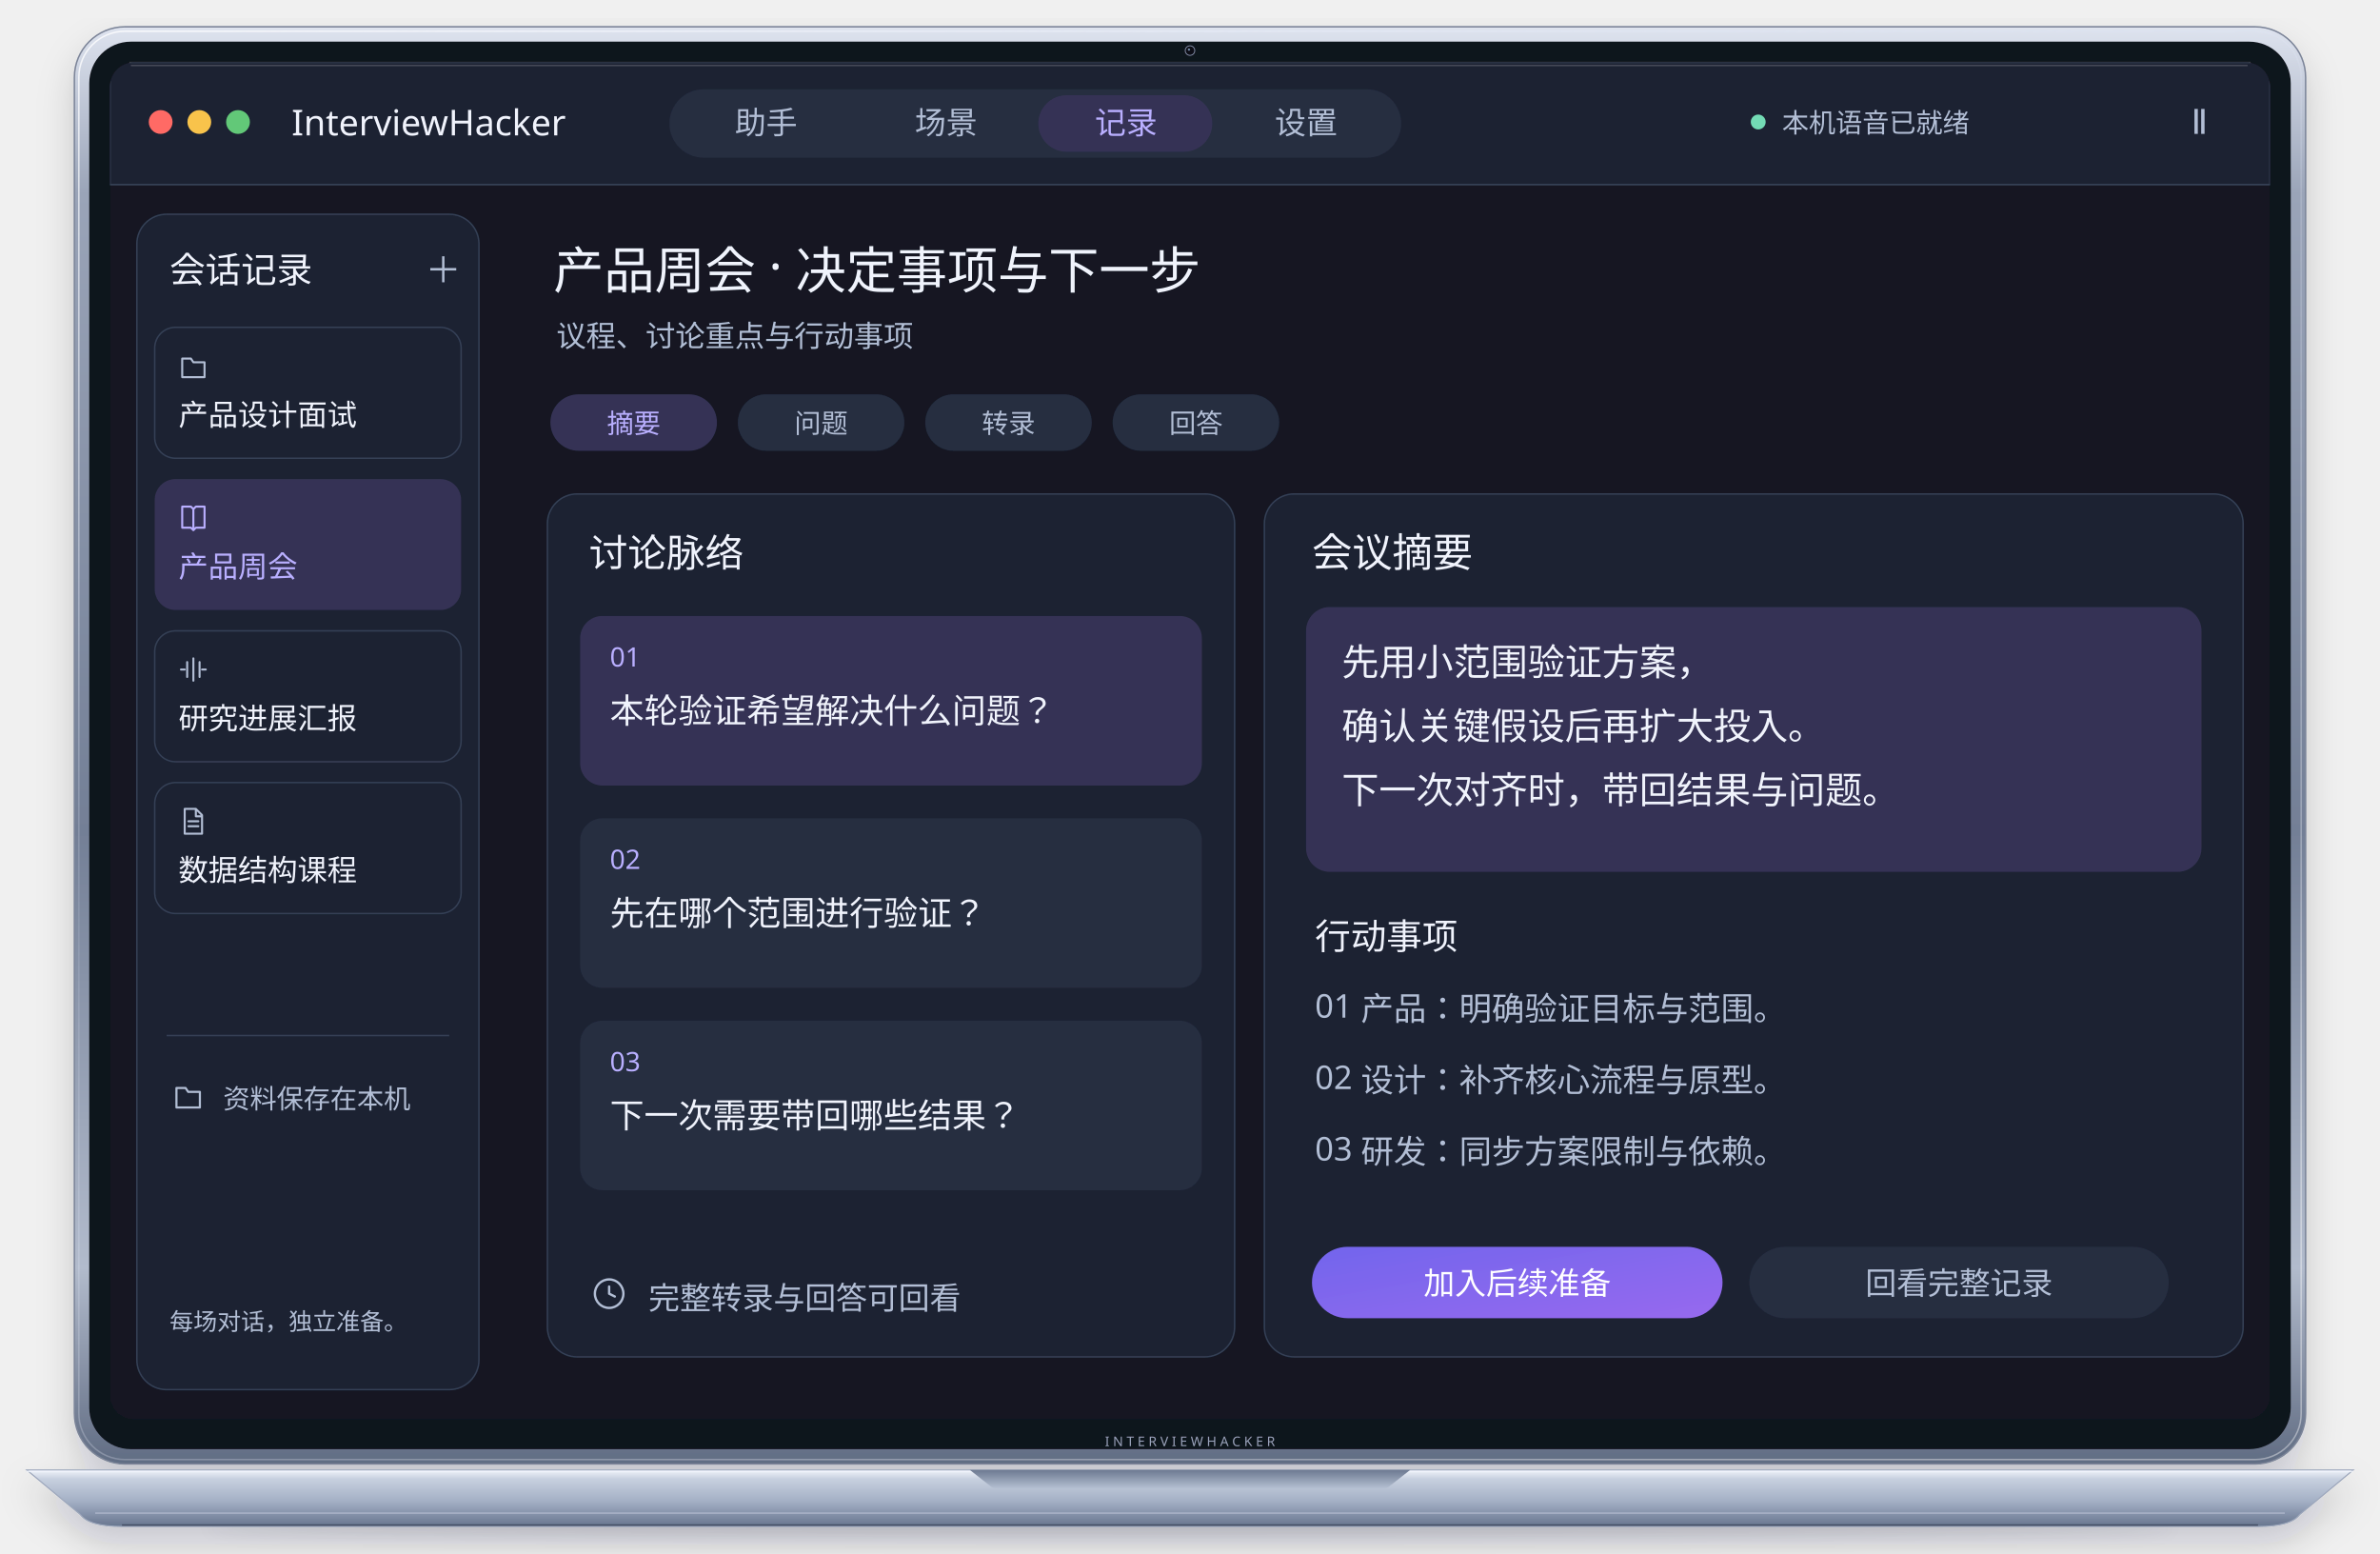
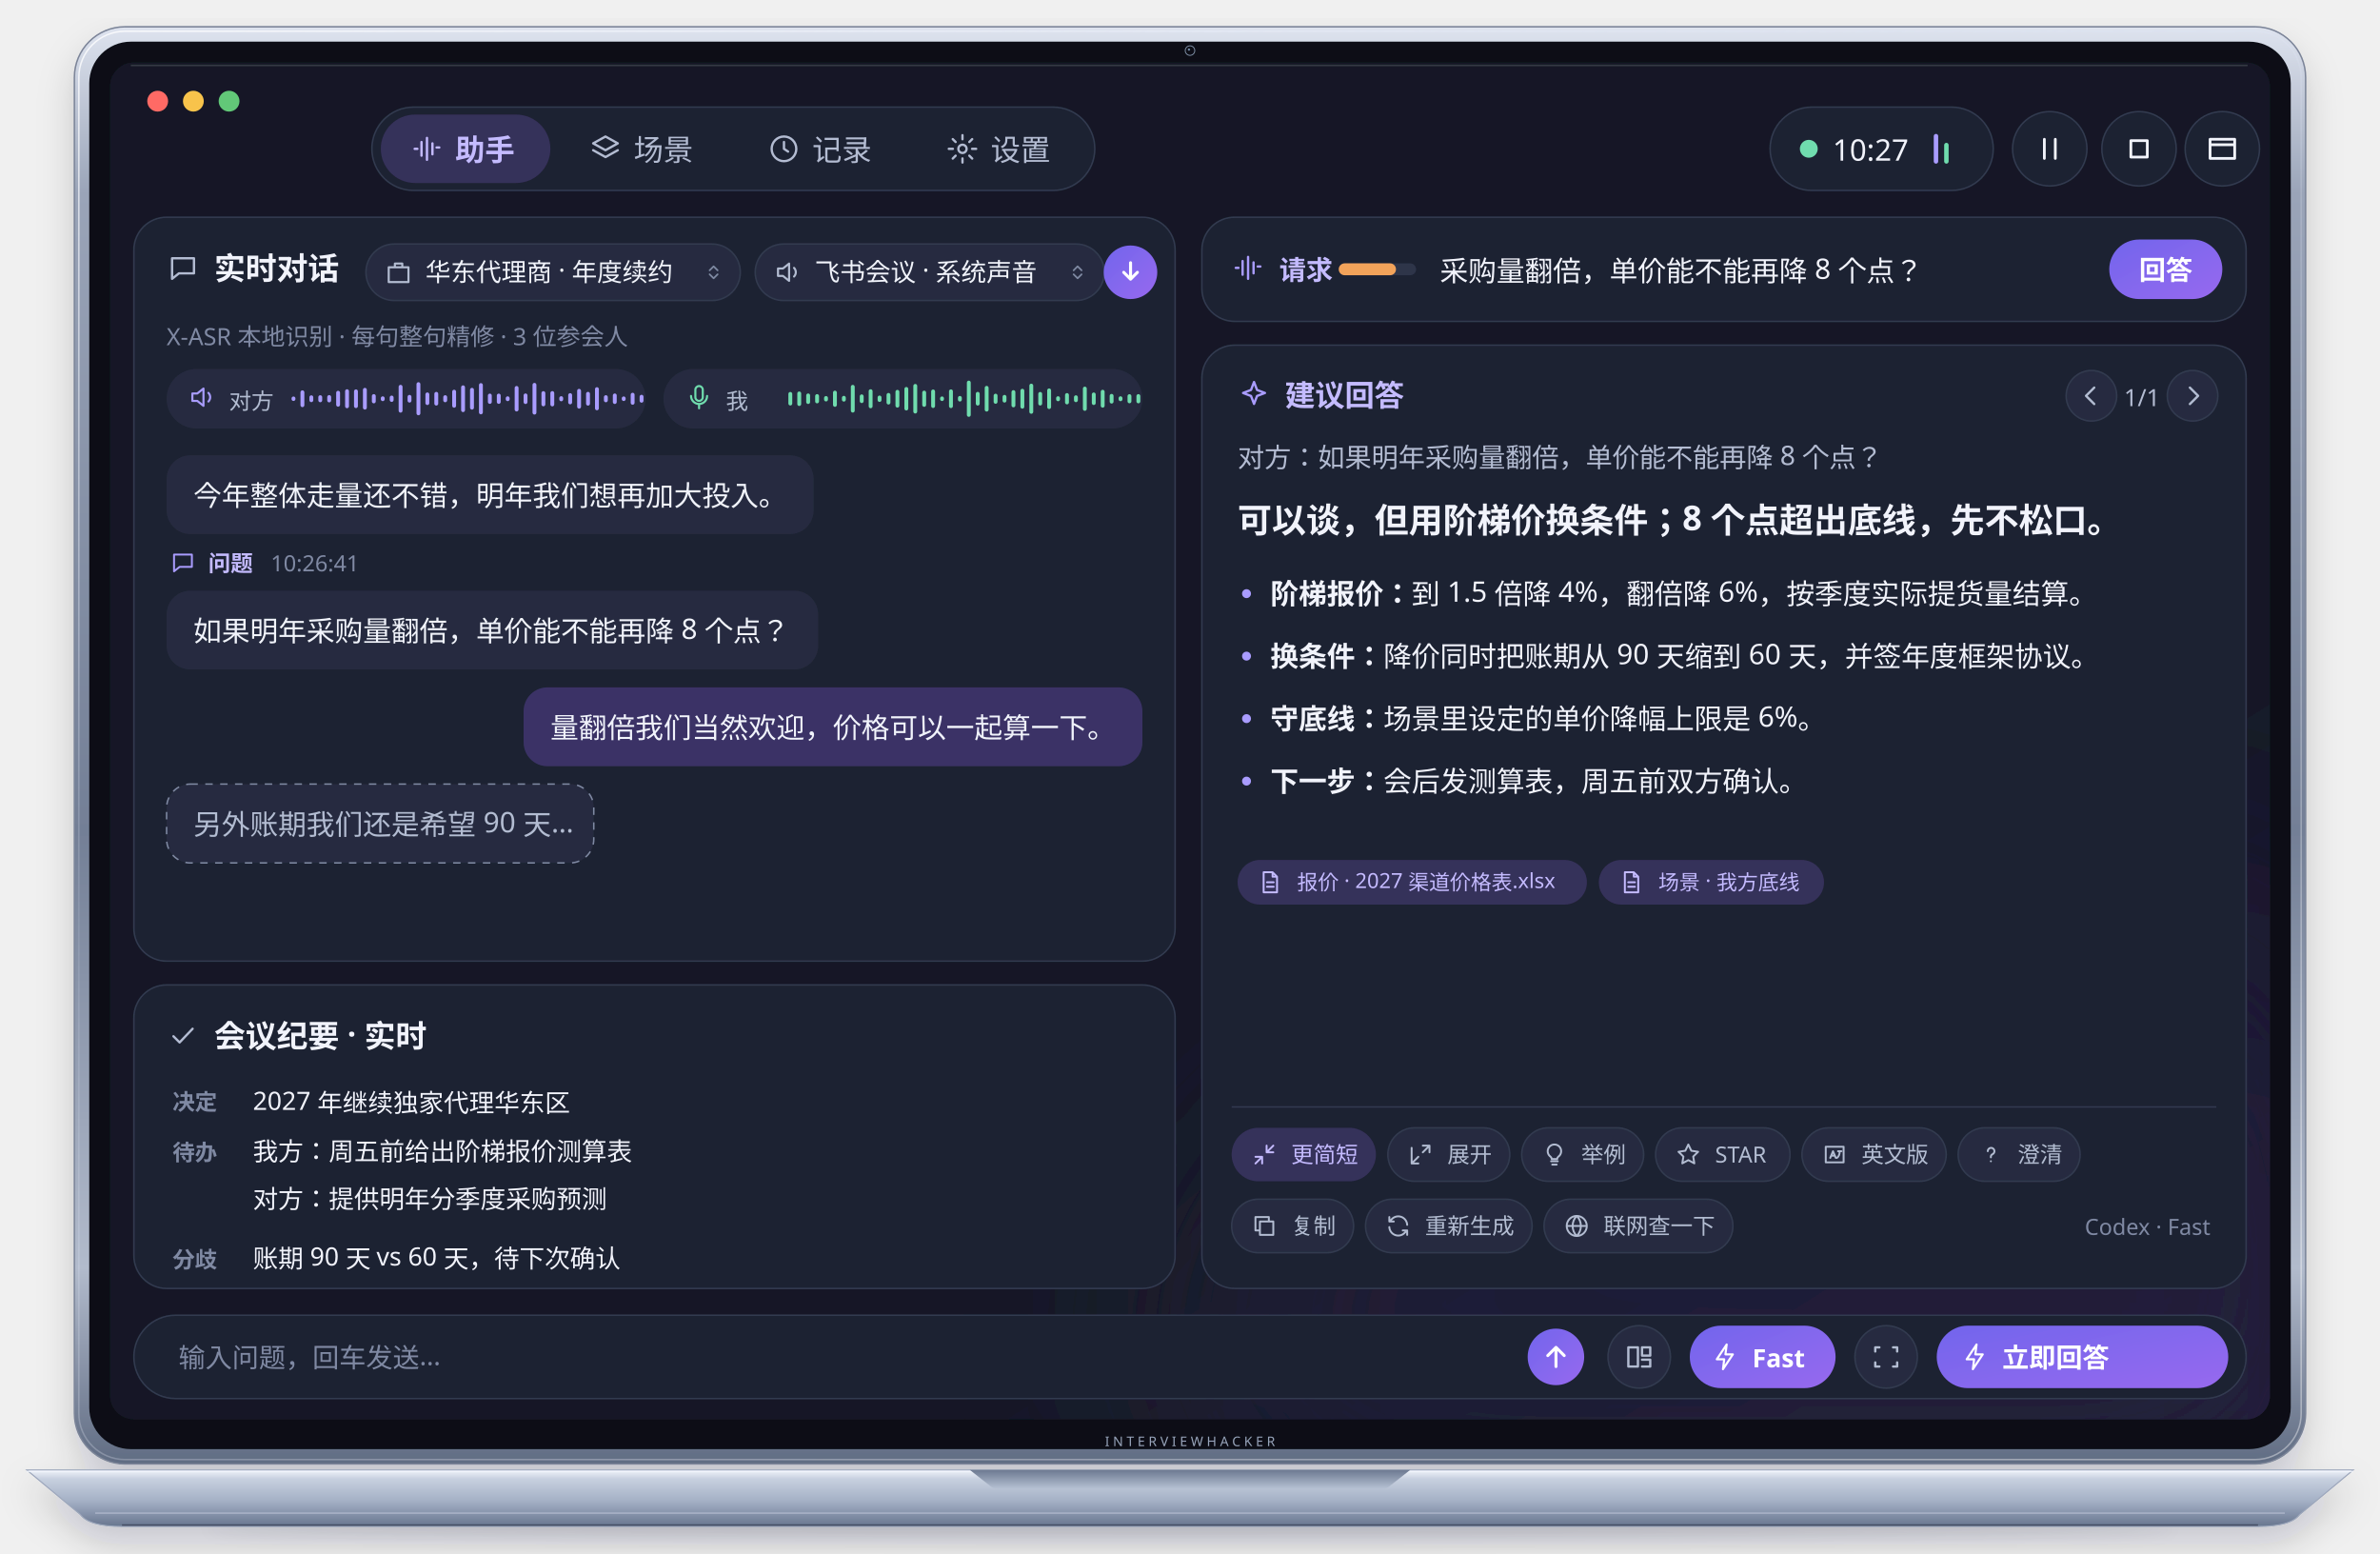
<svg xmlns="http://www.w3.org/2000/svg" width="1600" height="1044" viewBox="0 0 1600 1044" fill="none">
  <defs>
    <linearGradient id="accent" x1="0" y1="0" x2="1" y2="1">
      <stop stop-color="#7265ed" />
      <stop offset="1" stop-color="#9769ee" />
+     </linearGradient>
+     <linearGradient id="canvas" x1="0" y1="0" x2="1" y2="1">
+       <stop stop-color="#151926" />
+       <stop offset=".7" stop-color="#151926" />
+       <stop offset="1" stop-color="#221d3a" />
+     </linearGradient>
+     <linearGradient id="room" x1="0" y1="0" x2="1" y2="1">
+       <stop stop-color="#3a4258" />
+       <stop offset="1" stop-color="#1f2434" />
    </linearGradient>
    <linearGradient id="metal" x1="0" y1="0" x2="0" y2="1">
      <stop stop-color="#e1e6f1" />
      <stop offset=".12" stop-color="#9aa4b8" />
      <stop offset=".56" stop-color="#737f96" />
      <stop offset=".86" stop-color="#b2bbcc" />
      <stop offset="1" stop-color="#5d6980" />
    </linearGradient>
    <linearGradient id="rim-light" x1="0" y1="0" x2=".7" y2="1">
      <stop stop-color="#fff" stop-opacity=".8" />
      <stop offset=".42" stop-color="#e0e8fb" stop-opacity=".14" />
      <stop offset="1" stop-color="#fff" stop-opacity=".4" />
    </linearGradient>
    <linearGradient id="base" x1="0" y1="0" x2="0" y2="1">
      <stop stop-color="#f0f3fa" />
      <stop offset=".16" stop-color="#c7d0df" />
      <stop offset=".55" stop-color="#a4b0c5" />
      <stop offset="1" stop-color="#67758f" />
    </linearGradient>
    <linearGradient id="notch" x1="0" y1="0" x2="0" y2="1">
      <stop stop-color="#6c7991" />
      <stop offset="1" stop-color="#b8c3d5" />
    </linearGradient>
    <clipPath id="display">
      <rect x="74" y="42" width="1452" height="912" rx="16" />
    </clipPath>
    <filter id="device-shadow" x="-8%" y="-6%" width="116%" height="126%">
      <feDropShadow dx="0" dy="12" stdDeviation="12" flood-color="#0d1426" flood-opacity=".17" />
    </filter>
    <filter id="contact-shadow" x="-10%" y="-100%" width="120%" height="300%">
      <feGaussianBlur stdDeviation="6" />
    </filter>
+     <filter id="soft-glow" x="-50%" y="-50%" width="200%" height="200%">
+       <feGaussianBlur stdDeviation="90" />
+     </filter>
    <filter id="card-shadow" x="-20%" y="-20%" width="140%" height="160%">
-       <feDropShadow dx="0" dy="15" stdDeviation="17" flood-color="#0d1426" flood-opacity=".16" />
+       <feDropShadow dx="0" dy="18" stdDeviation="20" flood-color="#05070d" flood-opacity=".45" />
    </filter>
    <filter id="phone-shadow" x="-20%" y="-10%" width="140%" height="130%">
      <feDropShadow dx="0" dy="12" stdDeviation="10" flood-color="#0d1426" flood-opacity=".18" />
    </filter>
  </defs>
  <g font-family="'HarmonyOS Sans SC','PingFang SC','Microsoft YaHei',sans-serif" text-rendering="geometricPrecision">
    <ellipse cx="800" cy="1026" rx="660" ry="6" fill="#101626" opacity=".16" filter="url(#contact-shadow)" />
    <g filter="url(#device-shadow)">
      <rect x="50" y="18" width="1500" height="966" rx="34" fill="url(#metal)" stroke="#7b8498" />
      <rect x="53" y="21" width="1494" height="960" rx="31" fill="none" stroke="url(#rim-light)" />
-       <rect x="60" y="28" width="1480" height="946" rx="28" fill="#10131b" stroke="none" />
-       <path d="M87 42H1513" stroke="#bfc8db" stroke-opacity=".25" />
+       <rect x="60" y="28" width="1480" height="946" rx="28" fill="#0c0f16" stroke="none" />
      <circle cx="800" cy="34" r="3.2" fill="#090d15" stroke="#8491aa" stroke-width=".6" />
      <circle cx="799.3" cy="33.3" r=".8" fill="#7186a5" />
      <g clip-path="url(#display)">
-         <rect x="74" y="42" width="1452" height="912" rx="16" fill="#121723" stroke="none" />
-         <rect x="74" y="42" width="1452" height="82" rx="0" fill="#1c2232" stroke="#343f55" />
-         <path d="M74 124H1526" stroke="#343f55" />
-         <circle cx="108" cy="82" r="8" fill="#ff6a65" />
-         <circle cx="134" cy="82" r="8" fill="#f8c34b" />
-         <circle cx="160" cy="82" r="8" fill="#62c878" />
-         <text x="196" y="91" font-size="24" font-weight="500" fill="#f0f3fc">InterviewHacker</text>
-         <rect x="450" y="60" width="492" height="46" rx="23" fill="#252d40" stroke="none" />
-         <text x="515" y="90" font-size="21" font-weight="500" fill="#b2bed5" text-anchor="middle">助手</text>
-         <text x="636" y="90" font-size="21" font-weight="500" fill="#b2bed5" text-anchor="middle">场景</text>
-         <rect x="698" y="64" width="117" height="38" rx="19" fill="#353254" stroke="none" />
-         <text x="757" y="90" font-size="21" font-weight="500" fill="#b9afff" text-anchor="middle">记录</text>
-         <text x="878" y="90" font-size="21" font-weight="500" fill="#b2bed5" text-anchor="middle">设置</text>
-         <circle cx="1182" cy="82" r="5" fill="#73dbb5" />
-         <text x="1198" y="89" font-size="18" font-weight="400" fill="#b2bed5">本机语音已就绪</text>
-         <text x="1473" y="90" font-size="23" font-weight="400" fill="#b2bed5">Ⅱ</text>
-         <rect x="92" y="144" width="230" height="790" rx="20" fill="#1c2232" stroke="#343f55" />
-         <text x="114" y="190" font-size="24" font-weight="500" fill="#f0f3fc">会话记录</text>
-         <text x="286" y="190" font-size="24" font-weight="400" fill="#b2bed5">＋</text>
-         <rect x="104" y="220" width="206" height="88" rx="14" fill="#1c2232" stroke="#343f55" />
-         <g transform="translate(120 236) scale(0.8333333)" fill="none" stroke="#b2bed5" stroke-width="1.65" stroke-linecap="round" stroke-linejoin="round">
-           <path d="M3 6h7l2 3h9v12H3z" />
-         </g>
-         <text x="120" y="286" font-size="20" font-weight="400" fill="#f0f3fc">产品设计面试</text>
-         <rect x="104" y="322" width="206" height="88" rx="14" fill="#353254" stroke="none" />
-         <g transform="translate(120 338) scale(0.8333333)" fill="none" stroke="#b9afff" stroke-width="1.65" stroke-linecap="round" stroke-linejoin="round">
-           <path d="M3 3h7l2 2 2-2h7v17h-7l-2 2-2-2H3zM12 5v17" />
-         </g>
-         <text x="120" y="388" font-size="20" font-weight="500" fill="#b9afff">产品周会</text>
-         <rect x="104" y="424" width="206" height="88" rx="14" fill="#1c2232" stroke="#343f55" />
-         <g transform="translate(120 440) scale(0.8333333)" fill="none" stroke="#b2bed5" stroke-width="1.65" stroke-linecap="round" stroke-linejoin="round">
-           <path d="M2 12h3m2-6v12m5-15v18m5-15v12m2-6h3" />
-         </g>
-         <text x="120" y="490" font-size="20" font-weight="400" fill="#f0f3fc">研究进展汇报</text>
-         <rect x="104" y="526" width="206" height="88" rx="14" fill="#1c2232" stroke="#343f55" />
-         <g transform="translate(120 542) scale(0.8333333)" fill="none" stroke="#b2bed5" stroke-width="1.65" stroke-linecap="round" stroke-linejoin="round">
-           <path d="M5 2h9l5 5v15H5zM14 2v6h5M8 12h8M8 16h8" />
-         </g>
-         <text x="120" y="592" font-size="20" font-weight="400" fill="#f0f3fc">数据结构课程</text>
-         <path d="M112 696H302" stroke="#343f55" />
-         <g transform="translate(116 726) scale(0.875)" fill="none" stroke="#b2bed5" stroke-width="1.65" stroke-linecap="round" stroke-linejoin="round">
-           <path d="M3 6h7l2 3h9v12H3z" />
-         </g>
-         <text x="150" y="745" font-size="18" font-weight="400" fill="#b2bed5">资料保存在本机</text>
-         <text x="114" y="894" font-size="16" font-weight="400" fill="#b2bed5">每场对话，独立准备。</text>
-         <text x="372" y="194" font-size="34" font-weight="500" fill="#f0f3fc">产品周会 · 决定事项与下一步</text>
-         <text x="374" y="233" font-size="20" font-weight="400" fill="#b2bed5">议程、讨论重点与行动事项</text>
-         <rect x="370" y="265" width="112" height="38" rx="19" fill="#353254" stroke="none" />
-         <text x="426" y="291" font-size="18" font-weight="500" fill="#b9afff" text-anchor="middle">摘要</text>
-         <rect x="496" y="265" width="112" height="38" rx="19" fill="#252d40" stroke="none" />
-         <text x="552" y="291" font-size="18" font-weight="500" fill="#b2bed5" text-anchor="middle">问题</text>
-         <rect x="622" y="265" width="112" height="38" rx="19" fill="#252d40" stroke="none" />
-         <text x="678" y="291" font-size="18" font-weight="500" fill="#b2bed5" text-anchor="middle">转录</text>
-         <rect x="748" y="265" width="112" height="38" rx="19" fill="#252d40" stroke="none" />
-         <text x="804" y="291" font-size="18" font-weight="500" fill="#b2bed5" text-anchor="middle">回答</text>
-         <rect x="368" y="332" width="462" height="580" rx="20" fill="#1c2232" stroke="#343f55" />
-         <rect x="850" y="332" width="658" height="580" rx="20" fill="#1c2232" stroke="#343f55" />
-         <text x="396" y="381" font-size="26" font-weight="500" fill="#f0f3fc">讨论脉络</text>
-         <rect x="390" y="414" width="418" height="114" rx="15" fill="#353254" stroke="none" />
-         <text x="410" y="448" font-size="18" font-weight="500" fill="#b9afff">01</text>
-         <text x="410" y="486" font-size="23" font-weight="400" fill="#f0f3fc">本轮验证希望解决什么问题？</text>
-         <rect x="390" y="550" width="418" height="114" rx="15" fill="#252d40" stroke="none" />
-         <text x="410" y="584" font-size="18" font-weight="500" fill="#b9afff">02</text>
-         <text x="410" y="622" font-size="23" font-weight="400" fill="#f0f3fc">先在哪个范围进行验证？</text>
-         <rect x="390" y="686" width="418" height="114" rx="15" fill="#252d40" stroke="none" />
-         <text x="410" y="720" font-size="18" font-weight="500" fill="#b9afff">03</text>
-         <text x="410" y="758" font-size="23" font-weight="400" fill="#f0f3fc">下一次需要带回哪些结果？</text>
-         <g transform="translate(398 858) scale(0.9583333)" fill="none" stroke="#b2bed5" stroke-width="1.65" stroke-linecap="round" stroke-linejoin="round">
-           <path d="M12 7v5l4 2M22 12a10 10 0 1 1-20 0 10 10 0 0 1 20 0" />
-         </g>
-         <text x="436" y="880" font-size="21" font-weight="400" fill="#b2bed5">完整转录与回答可回看</text>
-         <text x="882" y="381" font-size="27" font-weight="500" fill="#f0f3fc">会议摘要</text>
-         <rect x="878" y="408" width="602" height="178" rx="16" fill="#353254" stroke="none" />
-         <text x="902" y="454" font-size="25" font-weight="400" fill="#f0f3fc">先用小范围验证方案，</text>
-         <text x="902" y="497" font-size="25" font-weight="400" fill="#f0f3fc">确认关键假设后再扩大投入。</text>
-         <text x="902" y="540" font-size="25" font-weight="400" fill="#f0f3fc">下一次对齐时，带回结果与问题。</text>
-         <text x="884" y="638" font-size="24" font-weight="500" fill="#f0f3fc">行动事项</text>
-         <text x="884" y="684" font-size="22" font-weight="400" fill="#b2bed5">01   产品：明确验证目标与范围。</text>
-         <text x="884" y="732" font-size="22" font-weight="400" fill="#b2bed5">02   设计：补齐核心流程与原型。</text>
-         <text x="884" y="780" font-size="22" font-weight="400" fill="#b2bed5">03   研发：同步方案限制与依赖。</text>
-         <rect x="882" y="838" width="276" height="48" rx="24" fill="url(#accent)" stroke="none" />
-         <text x="1020" y="870" font-size="21" font-weight="500" fill="#fff" text-anchor="middle">加入后续准备</text>
-         <rect x="1176" y="838" width="282" height="48" rx="24" fill="#252d40" stroke="none" />
-         <text x="1317" y="870" font-size="21" font-weight="500" fill="#b2bed5" text-anchor="middle">回看完整记录</text>
+         <rect x="74" y="42" width="1452" height="912" rx="16" fill="url(#canvas)" stroke="none" />
+         <ellipse cx="1300" cy="900" rx="520" ry="260" fill="#221d3a" opacity=".7" filter="url(#soft-glow)" />
+         <circle cx="106" cy="68" r="7" fill="#ff6a65" />
+         <circle cx="130" cy="68" r="7" fill="#f8c34b" />
+         <circle cx="154" cy="68" r="7" fill="#62c878" />
+         <rect x="250" y="72" width="486" height="56" rx="28" fill="#1d2232" stroke="#323a50" />
+         <rect x="256" y="77" width="114" height="46" rx="23" fill="#35305a" stroke="none" />
+         <g transform="translate(276 89) scale(0.92)" fill="none" stroke="#c4bbff" stroke-width="1.7" stroke-linecap="round" stroke-linejoin="round">
+           <path d="M3 12h2m3-5v10m4-13v16m4-12v8m3-5h2" />
+         </g>
+         <text x="306" y="108" font-size="20" font-weight="600" fill="#c4bbff">助手</text>
+         <g transform="translate(396 89) scale(0.92)" fill="none" stroke="#b3bcd2" stroke-width="1.7" stroke-linecap="round" stroke-linejoin="round">
+           <path d="m12 3 9 5-9 5-9-5zM3 13l9 5 9-5" />
+         </g>
+         <text x="426" y="108" font-size="20" font-weight="500" fill="#b3bcd2">场景</text>
+         <g transform="translate(516 89) scale(0.92)" fill="none" stroke="#b3bcd2" stroke-width="1.7" stroke-linecap="round" stroke-linejoin="round">
+           <path d="M12 7v5l3 2M21 12a9 9 0 1 1-18 0 9 9 0 0 1 18 0" />
+         </g>
+         <text x="546" y="108" font-size="20" font-weight="500" fill="#b3bcd2">记录</text>
+         <g transform="translate(636 89) scale(0.92)" fill="none" stroke="#b3bcd2" stroke-width="1.7" stroke-linecap="round" stroke-linejoin="round">
+           <path d="M12 9a3 3 0 1 0 0 6 3 3 0 0 0 0-6M12 2v3m0 14v3M2 12h3m14 0h3M4.9 4.9l2.1 2.1m10 10 2.1 2.1M4.9 19.1 7 17M17 7l2.1-2.1" />
+         </g>
+         <text x="666" y="108" font-size="20" font-weight="500" fill="#b3bcd2">设置</text>
+         <rect x="1190" y="72" width="150" height="56" rx="28" fill="#1d2232" stroke="#323a50" />
+         <circle cx="1216" cy="100" r="6" fill="#6fdcae" />
+         <text x="1232" y="108" font-size="20" font-weight="500" fill="#f1f3fb">10:27</text>
+         <rect x="1300" y="90" width="3" height="20" rx="1.5" fill="#a99cff" stroke="none" />
+         <rect x="1307" y="96" width="3" height="14" rx="1.5" fill="#6fdcae" stroke="none" />
+         <circle cx="1378" cy="100" r="25" fill="#1d2232" stroke="#323a50" />
+         <g transform="translate(1367 89) scale(0.92)" fill="none" stroke="#f1f3fb" stroke-width="2" stroke-linecap="round" stroke-linejoin="round">
+           <path d="M8 5v14M16 5v14" />
+         </g>
+         <circle cx="1438" cy="100" r="25" fill="#1d2232" stroke="#323a50" />
+         <g transform="translate(1427 89) scale(0.92)" fill="none" stroke="#f1f3fb" stroke-width="2" stroke-linecap="round" stroke-linejoin="round">
+           <path d="M6 6h12v12H6z" />
+         </g>
+         <circle cx="1494" cy="100" r="25" fill="#1d2232" stroke="#323a50" />
+         <g transform="translate(1483 89) scale(0.92)" fill="none" stroke="#f1f3fb" stroke-width="2" stroke-linecap="round" stroke-linejoin="round">
+           <path d="M3 5h18v14H3zM3 9h18" />
+         </g>
+         <rect x="90" y="146" width="700" height="500" rx="22" fill="#1d2232" stroke="#323a50" />
+         <g transform="translate(112 169) scale(0.92)" fill="none" stroke="#b3bcd2" stroke-width="1.7" stroke-linecap="round" stroke-linejoin="round">
+           <path d="M4 5h16v11H9l-5 4z" />
+         </g>
+         <text x="144" y="188" font-size="21" font-weight="600" fill="#f1f3fb">实时对话</text>
+         <rect x="246" y="164" width="251.7" height="38" rx="19" fill="#262c3f" stroke="#323a50" />
+         <g transform="translate(258 173) scale(0.83)" fill="none" stroke="#b3bcd2" stroke-width="1.7" stroke-linecap="round" stroke-linejoin="round">
+           <path d="M4 8h16v12H4zM9 8V5h6v3" />
+         </g>
+         <text x="286" y="189" font-size="17" font-weight="500" fill="#f1f3fb">华东代理商 · 年度续约</text>
+         <g transform="translate(471.7 175) scale(0.67)" fill="none" stroke="#7f89a3" stroke-width="1.7" stroke-linecap="round" stroke-linejoin="round">
+           <path d="m8 10 4-4 4 4M8 14l4 4 4-4" />
+         </g>
+         <rect x="507.7" y="164" width="234.7" height="38" rx="19" fill="#262c3f" stroke="#323a50" />
+         <g transform="translate(519.7 173) scale(0.83)" fill="none" stroke="#b3bcd2" stroke-width="1.7" stroke-linecap="round" stroke-linejoin="round">
+           <path d="M4 9h4l5-4v14l-5-4H4zM17 8.5a5 5 0 0 1 0 7" />
+         </g>
+         <text x="547.7" y="189" font-size="17" font-weight="500" fill="#f1f3fb">飞书会议 · 系统声音</text>
+         <g transform="translate(716.4 175) scale(0.67)" fill="none" stroke="#7f89a3" stroke-width="1.7" stroke-linecap="round" stroke-linejoin="round">
+           <path d="m8 10 4-4 4 4M8 14l4 4 4-4" />
+         </g>
+         <circle cx="760" cy="183" r="18" fill="url(#accent)" />
+         <g transform="translate(749 172) scale(0.92)" fill="none" stroke="#fff" stroke-width="2.2" stroke-linecap="round" stroke-linejoin="round">
+           <path d="M12 5v12m-5-5 5 5 5-5" />
+         </g>
+         <text x="112" y="232" font-size="16" font-weight="400" fill="#7f89a3">X-ASR 本地识别 · 每句整句精修 · 3 位参会人</text>
+         <rect x="112" y="248" width="322" height="40" rx="20" fill="#262c3f" stroke="none" />
+         <g transform="translate(126 257) scale(0.83)" fill="none" stroke="#a99cff" stroke-width="1.7" stroke-linecap="round" stroke-linejoin="round">
+           <path d="M4 9h4l5-4v14l-5-4H4zM17 8.5a5 5 0 0 1 0 7" />
+         </g>
+         <text x="154" y="275" font-size="15" font-weight="500" fill="#b3bcd2">对方</text>
+         <rect x="196" y="266.5" width="2.6" height="3" rx="1.3" fill="#a99cff" stroke="none" />
+         <rect x="202" y="262.36" width="2.6" height="11.29" rx="1.3" fill="#a99cff" stroke="none" />
+         <rect x="208" y="265.71" width="2.6" height="4.58" rx="1.3" fill="#a99cff" stroke="none" />
+         <rect x="214" y="265.64" width="2.6" height="4.72" rx="1.3" fill="#a99cff" stroke="none" />
+         <rect x="220" y="265.55" width="2.6" height="4.9" rx="1.3" fill="#a99cff" stroke="none" />
+         <rect x="226" y="262.66" width="2.6" height="10.68" rx="1.3" fill="#a99cff" stroke="none" />
+         <rect x="232" y="261.63" width="2.6" height="12.75" rx="1.3" fill="#a99cff" stroke="none" />
+         <rect x="238" y="261.72" width="2.6" height="12.56" rx="1.3" fill="#a99cff" stroke="none" />
+         <rect x="244" y="260.7" width="2.6" height="14.59" rx="1.3" fill="#a99cff" stroke="none" />
+         <rect x="250" y="264.9" width="2.6" height="6.2" rx="1.3" fill="#a99cff" stroke="none" />
+         <rect x="256" y="266.39" width="2.6" height="3.22" rx="1.3" fill="#a99cff" stroke="none" />
+         <rect x="262" y="265.88" width="2.6" height="4.25" rx="1.3" fill="#a99cff" stroke="none" />
+         <rect x="268" y="258.67" width="2.6" height="18.67" rx="1.3" fill="#a99cff" stroke="none" />
+         <rect x="274" y="265.42" width="2.6" height="5.16" rx="1.3" fill="#a99cff" stroke="none" />
+         <rect x="280" y="256.89" width="2.6" height="22.22" rx="1.3" fill="#a99cff" stroke="none" />
+         <rect x="286" y="263.77" width="2.6" height="8.46" rx="1.3" fill="#a99cff" stroke="none" />
+         <rect x="292" y="263.4" width="2.6" height="9.19" rx="1.3" fill="#a99cff" stroke="none" />
+         <rect x="298" y="265.63" width="2.6" height="4.73" rx="1.3" fill="#a99cff" stroke="none" />
+         <rect x="304" y="261.95" width="2.6" height="12.09" rx="1.3" fill="#a99cff" stroke="none" />
+         <rect x="310" y="259.01" width="2.6" height="17.97" rx="1.3" fill="#a99cff" stroke="none" />
+         <rect x="316" y="260.69" width="2.6" height="14.63" rx="1.3" fill="#a99cff" stroke="none" />
+         <rect x="322" y="257.51" width="2.6" height="20.98" rx="1.3" fill="#a99cff" stroke="none" />
+         <rect x="328" y="264.55" width="2.6" height="6.9" rx="1.3" fill="#a99cff" stroke="none" />
+         <rect x="334" y="264.55" width="2.6" height="6.9" rx="1.3" fill="#a99cff" stroke="none" />
+         <rect x="340" y="266.38" width="2.6" height="3.24" rx="1.3" fill="#a99cff" stroke="none" />
+         <rect x="346" y="259.44" width="2.6" height="17.11" rx="1.3" fill="#a99cff" stroke="none" />
+         <rect x="352" y="264.45" width="2.6" height="7.1" rx="1.3" fill="#a99cff" stroke="none" />
+         <rect x="358" y="257.36" width="2.6" height="21.28" rx="1.3" fill="#a99cff" stroke="none" />
+         <rect x="364" y="262.9" width="2.6" height="10.19" rx="1.3" fill="#a99cff" stroke="none" />
+         <rect x="370" y="262.87" width="2.6" height="10.27" rx="1.3" fill="#a99cff" stroke="none" />
+         <rect x="376" y="266.29" width="2.6" height="3.43" rx="1.3" fill="#a99cff" stroke="none" />
+         <rect x="382" y="264.25" width="2.6" height="7.51" rx="1.3" fill="#a99cff" stroke="none" />
+         <rect x="388" y="261.36" width="2.6" height="13.29" rx="1.3" fill="#a99cff" stroke="none" />
+         <rect x="394" y="263.38" width="2.6" height="9.25" rx="1.3" fill="#a99cff" stroke="none" />
+         <rect x="400" y="260.24" width="2.6" height="15.52" rx="1.3" fill="#a99cff" stroke="none" />
+         <rect x="406" y="265.62" width="2.6" height="4.76" rx="1.3" fill="#a99cff" stroke="none" />
+         <rect x="412" y="264.47" width="2.6" height="7.06" rx="1.3" fill="#a99cff" stroke="none" />
+         <rect x="418" y="266.46" width="2.6" height="3.08" rx="1.3" fill="#a99cff" stroke="none" />
+         <rect x="424" y="263.98" width="2.6" height="8.05" rx="1.3" fill="#a99cff" stroke="none" />
+         <rect x="430" y="265.35" width="2.6" height="5.3" rx="1.3" fill="#a99cff" stroke="none" />
+         <rect x="446" y="248" width="322" height="40" rx="20" fill="#262c3f" stroke="none" />
+         <g transform="translate(460 257) scale(0.83)" fill="none" stroke="#6fdcae" stroke-width="1.7" stroke-linecap="round" stroke-linejoin="round">
+           <path d="M9 6a3 3 0 0 1 6 0v6a3 3 0 0 1-6 0zM5.5 11a6.5 6.5 0 0 0 13 0M12 17.5V21" />
+         </g>
+         <text x="488" y="275" font-size="15" font-weight="500" fill="#b3bcd2">我</text>
+         <rect x="530" y="263.45" width="2.6" height="9.09" rx="1.3" fill="#6fdcae" stroke="none" />
+         <rect x="536" y="263.13" width="2.6" height="9.74" rx="1.3" fill="#6fdcae" stroke="none" />
+         <rect x="542" y="264.46" width="2.6" height="7.07" rx="1.3" fill="#6fdcae" stroke="none" />
+         <rect x="548" y="264.9" width="2.6" height="6.2" rx="1.3" fill="#6fdcae" stroke="none" />
+         <rect x="554" y="266.19" width="2.6" height="3.63" rx="1.3" fill="#6fdcae" stroke="none" />
+         <rect x="560" y="262.56" width="2.6" height="10.88" rx="1.3" fill="#6fdcae" stroke="none" />
+         <rect x="566" y="266.06" width="2.6" height="3.87" rx="1.3" fill="#6fdcae" stroke="none" />
+         <rect x="572" y="258.69" width="2.6" height="18.61" rx="1.3" fill="#6fdcae" stroke="none" />
+         <rect x="578" y="265.09" width="2.6" height="5.82" rx="1.3" fill="#6fdcae" stroke="none" />
+         <rect x="584" y="261.61" width="2.6" height="12.78" rx="1.3" fill="#6fdcae" stroke="none" />
+         <rect x="590" y="265.86" width="2.6" height="4.29" rx="1.3" fill="#6fdcae" stroke="none" />
+         <rect x="596" y="264.12" width="2.6" height="7.77" rx="1.3" fill="#6fdcae" stroke="none" />
+         <rect x="602" y="262.04" width="2.6" height="11.93" rx="1.3" fill="#6fdcae" stroke="none" />
+         <rect x="608" y="260.11" width="2.6" height="15.79" rx="1.3" fill="#6fdcae" stroke="none" />
+         <rect x="614" y="258.07" width="2.6" height="19.85" rx="1.3" fill="#6fdcae" stroke="none" />
+         <rect x="620" y="262.56" width="2.6" height="10.88" rx="1.3" fill="#6fdcae" stroke="none" />
+         <rect x="626" y="261.79" width="2.6" height="12.43" rx="1.3" fill="#6fdcae" stroke="none" />
+         <rect x="632" y="266.46" width="2.6" height="3.07" rx="1.3" fill="#6fdcae" stroke="none" />
+         <rect x="638" y="261.71" width="2.6" height="12.58" rx="1.3" fill="#6fdcae" stroke="none" />
+         <rect x="644" y="266.13" width="2.6" height="3.75" rx="1.3" fill="#6fdcae" stroke="none" />
+         <rect x="650" y="255.84" width="2.6" height="24.33" rx="1.3" fill="#6fdcae" stroke="none" />
+         <rect x="656" y="263.39" width="2.6" height="9.21" rx="1.3" fill="#6fdcae" stroke="none" />
+         <rect x="662" y="259.37" width="2.6" height="17.26" rx="1.3" fill="#6fdcae" stroke="none" />
+         <rect x="668" y="264.62" width="2.6" height="6.77" rx="1.3" fill="#6fdcae" stroke="none" />
+         <rect x="674" y="265.42" width="2.6" height="5.16" rx="1.3" fill="#6fdcae" stroke="none" />
+         <rect x="680" y="262.22" width="2.6" height="11.56" rx="1.3" fill="#6fdcae" stroke="none" />
+         <rect x="686" y="261.32" width="2.6" height="13.36" rx="1.3" fill="#6fdcae" stroke="none" />
+         <rect x="692" y="257.88" width="2.6" height="20.23" rx="1.3" fill="#6fdcae" stroke="none" />
+         <rect x="698" y="263.44" width="2.6" height="9.12" rx="1.3" fill="#6fdcae" stroke="none" />
+         <rect x="704" y="261.08" width="2.6" height="13.83" rx="1.3" fill="#6fdcae" stroke="none" />
+         <rect x="710" y="266.32" width="2.6" height="3.35" rx="1.3" fill="#6fdcae" stroke="none" />
+         <rect x="716" y="264.2" width="2.6" height="7.59" rx="1.3" fill="#6fdcae" stroke="none" />
+         <rect x="722" y="265.69" width="2.6" height="4.61" rx="1.3" fill="#6fdcae" stroke="none" />
+         <rect x="728" y="259.87" width="2.6" height="16.26" rx="1.3" fill="#6fdcae" stroke="none" />
+         <rect x="734" y="263.8" width="2.6" height="8.41" rx="1.3" fill="#6fdcae" stroke="none" />
+         <rect x="740" y="261.99" width="2.6" height="12.02" rx="1.3" fill="#6fdcae" stroke="none" />
+         <rect x="746" y="264.75" width="2.6" height="6.5" rx="1.3" fill="#6fdcae" stroke="none" />
+         <rect x="752" y="266.35" width="2.6" height="3.3" rx="1.3" fill="#6fdcae" stroke="none" />
+         <rect x="758" y="264.94" width="2.6" height="6.12" rx="1.3" fill="#6fdcae" stroke="none" />
+         <rect x="764" y="264.9" width="2.6" height="6.19" rx="1.3" fill="#6fdcae" stroke="none" />
+         <rect x="112" y="306" width="435" height="53" rx="16" fill="#262c3f" stroke="none" />
+         <text x="130" y="340" font-size="19" fill="#f1f3fb" font-weight="400">今年整体走量还不错，明年我们想再加大投入。</text>
+         <g transform="translate(114 369) scale(0.75)" fill="none" stroke="#a99cff" stroke-width="1.7" stroke-linecap="round" stroke-linejoin="round">
+           <path d="M4 5h16v11H9l-5 4z" />
+         </g>
+         <text x="140" y="384" font-size="15" font-weight="600" fill="#c4bbff">问题</text>
+         <text x="182" y="384" font-size="15" font-weight="400" fill="#7f89a3">10:26:41</text>
+         <rect x="112" y="397" width="438.04" height="53" rx="16" fill="#262c3f" stroke="none" />
+         <text x="130" y="431" font-size="19" fill="#f1f3fb" font-weight="400">如果明年采购量翻倍，单价能不能再降 8 个点？</text>
+         <rect x="352" y="462" width="416" height="53" rx="16" fill="#3a3366" stroke="none" />
+         <text x="370" y="496" font-size="19" fill="#f1f3fb" font-weight="400">量翻倍我们当然欢迎，价格可以一起算一下。</text>
+         <rect x="112" y="527" width="287.18" height="53" rx="16" fill="#262c3f" stroke="#7f89a3" stroke-dasharray="5 5" />
+         <text x="130" y="561" font-size="19" fill="#b3bcd2" font-weight="400">另外账期我们还是希望 90 天…</text>
+         <rect x="90" y="662" width="700" height="204" rx="22" fill="#1d2232" stroke="#323a50" />
+         <g transform="translate(112 685) scale(0.92)" fill="none" stroke="#b3bcd2" stroke-width="1.7" stroke-linecap="round" stroke-linejoin="round">
+           <path d="m5 12.5 4.5 4.5L19 7" />
+         </g>
+         <text x="144" y="704" font-size="21" font-weight="600" fill="#f1f3fb">会议纪要 · 实时</text>
+         <text x="116" y="746" font-size="15" font-weight="600" fill="#7f89a3">决定</text>
+         <text x="170" y="746" font-size="17" font-weight="400" fill="#f1f3fb">2027 年继续独家代理华东区</text>
+         <text x="116" y="780" font-size="15" font-weight="600" fill="#7f89a3">待办</text>
+         <text x="170" y="780" font-size="17" font-weight="400" fill="#f1f3fb">我方：周五前给出阶梯报价测算表</text>
+         <text x="170" y="812" font-size="17" font-weight="400" fill="#f1f3fb">对方：提供明年分季度采购预测</text>
+         <text x="116" y="852" font-size="15" font-weight="600" fill="#7f89a3">分歧</text>
+         <text x="170" y="852" font-size="17" font-weight="400" fill="#f1f3fb">账期 90 天 vs 60 天，待下次确认</text>
+         <rect x="808" y="146" width="702" height="70" rx="22" fill="#1d2232" stroke="#323a50" />
+         <g transform="translate(828 169) scale(0.92)" fill="none" stroke="#a99cff" stroke-width="1.7" stroke-linecap="round" stroke-linejoin="round">
+           <path d="M3 12h2m3-5v10m4-13v16m4-12v8m3-5h2" />
+         </g>
+         <text x="860" y="188" font-size="18" font-weight="600" fill="#c4bbff">请求</text>
+         <rect x="900" y="177" width="52" height="8" rx="4" fill="#2d3449" stroke="none" />
+         <rect x="900" y="177" width="38.48" height="8" rx="4" fill="#f2a35a" stroke="none" />
+         <text x="968" y="189" font-size="19" font-weight="500" fill="#f1f3fb">采购量翻倍，单价能不能再降 8 个点？</text>
+         <rect x="1418" y="161" width="76" height="40" rx="20" fill="url(#accent)" stroke="none" />
+         <text x="1456" y="188" font-size="18" font-weight="600" fill="#fff" text-anchor="middle">回答</text>
+         <rect x="808" y="232" width="702" height="634" rx="22" fill="#1d2232" stroke="#323a50" />
+         <g transform="translate(832 254) scale(0.92)" fill="none" stroke="#a99cff" stroke-width="1.7" stroke-linecap="round" stroke-linejoin="round">
+           <path d="m12 3 2.2 5.8L20 11l-5.8 2.2L12 19l-2.2-5.8L4 11l5.8-2.2z" />
+         </g>
+         <text x="864" y="273" font-size="20" font-weight="600" fill="#c4bbff">建议回答</text>
+         <circle cx="1406" cy="266" r="17" fill="#262c3f" stroke="#323a50" />
+         <g transform="translate(1395 255) scale(0.92)" fill="none" stroke="#b3bcd2" stroke-width="1.7" stroke-linecap="round" stroke-linejoin="round">
+           <path d="m14 6-6 6 6 6" />
+         </g>
+         <text x="1440" y="273" font-size="16" font-weight="500" fill="#b3bcd2" text-anchor="middle">1/1</text>
+         <circle cx="1474" cy="266" r="17" fill="#262c3f" stroke="#323a50" />
+         <g transform="translate(1463 255) scale(0.92)" fill="none" stroke="#b3bcd2" stroke-width="1.7" stroke-linecap="round" stroke-linejoin="round">
+           <path d="m10 6 6 6-6 6" />
+         </g>
+         <text x="832" y="314" font-size="18" fill="#b3bcd2" font-weight="400">对方：如果明年采购量翻倍，单价能不能再降 8 个点？</text>
+         <text x="832" y="358" font-size="23" fill="#f1f3fb" font-weight="400">
+           <tspan font-weight="600" fill="#f1f3fb">可以谈，但用阶梯价换条件；8 个点超出底线，先不松口。</tspan>
+         </text>
+         <circle cx="838" cy="399" r="3" fill="#a99cff" />
+         <text x="854" y="406" font-size="19" fill="#f1f3fb" font-weight="400">
+           <tspan font-weight="600" fill="#f1f3fb">阶梯报价：</tspan>到 1.5 倍降 4%，翻倍降 6%，按季度实际提货量结算。</text>
+         <circle cx="838" cy="441" r="3" fill="#a99cff" />
+         <text x="854" y="448" font-size="19" fill="#f1f3fb" font-weight="400">
+           <tspan font-weight="600" fill="#f1f3fb">换条件：</tspan>降价同时把账期从 90 天缩到 60 天，并签年度框架协议。</text>
+         <circle cx="838" cy="483" r="3" fill="#a99cff" />
+         <text x="854" y="490" font-size="19" fill="#f1f3fb" font-weight="400">
+           <tspan font-weight="600" fill="#f1f3fb">守底线：</tspan>场景里设定的单价降幅上限是 6%。</text>
+         <circle cx="838" cy="525" r="3" fill="#a99cff" />
+         <text x="854" y="532" font-size="19" fill="#f1f3fb" font-weight="400">
+           <tspan font-weight="600" fill="#f1f3fb">下一步：</tspan>会后发测算表，周五前双方确认。</text>
+         <rect x="832" y="578" width="234.84" height="30" rx="15" fill="#35305a" stroke="none" />
+         <g transform="translate(845 584) scale(0.75)" fill="none" stroke="#c4bbff" stroke-width="1.7" stroke-linecap="round" stroke-linejoin="round">
+           <path d="M6 3h8l4 4v14H6zM14 3v4h4M9 12h6M9 16h6" />
+         </g>
+         <text x="872" y="598.04" font-size="14" font-weight="500" fill="#c4bbff">报价 · 2027 渠道价格表.xlsx</text>
+         <rect x="1074.84" y="578" width="151.4" height="30" rx="15" fill="#35305a" stroke="none" />
+         <g transform="translate(1087.84 584) scale(0.75)" fill="none" stroke="#c4bbff" stroke-width="1.7" stroke-linecap="round" stroke-linejoin="round">
+           <path d="M6 3h8l4 4v14H6zM14 3v4h4M9 12h6M9 16h6" />
+         </g>
+         <text x="1114.84" y="598.04" font-size="14" font-weight="500" fill="#c4bbff">场景 · 我方底线</text>
+         <path d="M828 744L1490 744" stroke="#323a50" />
+         <rect x="828" y="758" width="97" height="36" rx="18" fill="#35305a" stroke="none" />
+         <g transform="translate(841 767) scale(0.75)" fill="none" stroke="#c4bbff" stroke-width="1.7" stroke-linecap="round" stroke-linejoin="round">
+           <path d="M4 14h6v6M20 10h-6V4M14 10l6-6M4 20l6-6" />
+         </g>
+         <text x="868" y="781.4" font-size="15" font-weight="500" fill="#c4bbff">更简短</text>
+         <rect x="933" y="758" width="82" height="36" rx="18" fill="#262c3f" stroke="#323a50" />
+         <g transform="translate(946 767) scale(0.75)" fill="none" stroke="#b3bcd2" stroke-width="1.7" stroke-linecap="round" stroke-linejoin="round">
+           <path d="M14 4h6v6M10 20H4v-14M20 4l-6 6M4 20l6-6" />
+         </g>
+         <text x="973" y="781.4" font-size="15" font-weight="500" fill="#b3bcd2">展开</text>
+         <rect x="1023" y="758" width="82" height="36" rx="18" fill="#262c3f" stroke="#323a50" />
+         <g transform="translate(1036 767) scale(0.75)" fill="none" stroke="#b3bcd2" stroke-width="1.7" stroke-linecap="round" stroke-linejoin="round">
+           <path d="M9 18h6M10 21h4M12 3a6 6 0 0 0-3.5 10.9c.6.5 1 1.2 1 2.1h5c0-.9.4-1.6 1-2.1A6 6 0 0 0 12 3" />
+         </g>
+         <text x="1063" y="781.4" font-size="15" font-weight="500" fill="#b3bcd2">举例</text>
+         <rect x="1113" y="758" width="90.4" height="36" rx="18" fill="#262c3f" stroke="#323a50" />
+         <g transform="translate(1126 767) scale(0.75)" fill="none" stroke="#b3bcd2" stroke-width="1.7" stroke-linecap="round" stroke-linejoin="round">
+           <path d="m12 3 2.7 5.6 6.1.9-4.4 4.3 1 6.1L12 17l-5.4 2.9 1-6.1-4.4-4.3 6.1-.9z" />
+         </g>
+         <text x="1153" y="781.4" font-size="15" font-weight="500" fill="#b3bcd2">STAR</text>
+         <rect x="1211.4" y="758" width="97" height="36" rx="18" fill="#262c3f" stroke="#323a50" />
+         <g transform="translate(1224.4 767) scale(0.75)" fill="none" stroke="#b3bcd2" stroke-width="1.7" stroke-linecap="round" stroke-linejoin="round">
+           <path d="M4 5h16v14H4zM8 15l2.5-6 2.5 6M8.8 13h3.4M15 9h3M16.5 9c0 3-1 5-2.5 6" />
+         </g>
+         <text x="1251.4" y="781.4" font-size="15" font-weight="500" fill="#b3bcd2">英文版</text>
+         <rect x="1316.4" y="758" width="82" height="36" rx="18" fill="#262c3f" stroke="#323a50" />
+         <g transform="translate(1329.4 767) scale(0.75)" fill="none" stroke="#b3bcd2" stroke-width="1.7" stroke-linecap="round" stroke-linejoin="round">
+           <path d="M9.2 9a3 3 0 1 1 4.3 2.7c-.9.4-1.5 1.2-1.5 2.2v.6M12 18h.01" />
+         </g>
+         <text x="1356.4" y="781.4" font-size="15" font-weight="500" fill="#b3bcd2">澄清</text>
+         <rect x="828" y="806" width="82" height="36" rx="18" fill="#262c3f" stroke="#323a50" />
+         <g transform="translate(841 815) scale(0.75)" fill="none" stroke="#b3bcd2" stroke-width="1.7" stroke-linecap="round" stroke-linejoin="round">
+           <path d="M8 8h12v12H8zM16 8V4H4v12h4" />
+         </g>
+         <text x="868" y="829.4" font-size="15" font-weight="500" fill="#b3bcd2">复制</text>
+         <rect x="918" y="806" width="112" height="36" rx="18" fill="#262c3f" stroke="#323a50" />
+         <g transform="translate(931 815) scale(0.75)" fill="none" stroke="#b3bcd2" stroke-width="1.7" stroke-linecap="round" stroke-linejoin="round">
+           <path d="M20 11a8 8 0 0 0-14-4.9L4 8M4 4v4h4M4 13a8 8 0 0 0 14 4.9L20 16m0 4v-4h-4" />
+         </g>
+         <text x="958" y="829.4" font-size="15" font-weight="500" fill="#b3bcd2">重新生成</text>
+         <rect x="1038" y="806" width="127" height="36" rx="18" fill="#262c3f" stroke="#323a50" />
+         <g transform="translate(1051 815) scale(0.75)" fill="none" stroke="#b3bcd2" stroke-width="1.7" stroke-linecap="round" stroke-linejoin="round">
+           <path d="M21 12a9 9 0 1 1-18 0 9 9 0 0 1 18 0M3 12h18M12 3c2.5 2.6 3.7 5.6 3.7 9s-1.2 6.4-3.7 9c-2.5-2.6-3.7-5.6-3.7-9S9.5 5.6 12 3" />
+         </g>
+         <text x="1078" y="829.4" font-size="15" font-weight="500" fill="#b3bcd2">联网查一下</text>
+         <text x="1486" y="830" font-size="15" font-weight="400" fill="#7f89a3" text-anchor="end">Codex · Fast</text>
+         <rect x="90" y="884" width="1420" height="56" rx="28" fill="#1d2232" stroke="#323a50" />
+         <text x="120" y="919" font-size="18" font-weight="400" fill="#7f89a3">输入问题，回车发送…</text>
+         <circle cx="1046" cy="912" r="19" fill="url(#accent)" />
+         <g transform="translate(1035 901) scale(0.92)" fill="none" stroke="#fff" stroke-width="2.2" stroke-linecap="round" stroke-linejoin="round">
+           <path d="M12 19V5m-6 6 6-6 6 6" />
+         </g>
+         <circle cx="1102" cy="912" r="21" fill="#262c3f" stroke="#323a50" />
+         <g transform="translate(1091 901) scale(0.92)" fill="none" stroke="#b3bcd2" stroke-width="1.7" stroke-linecap="round" stroke-linejoin="round">
+           <path d="M4 5h7v14H4zM14 5h6v6h-6zM14 14h6v5h-6" />
+         </g>
+         <rect x="1136" y="891" width="98" height="42" rx="21" fill="url(#accent)" stroke="none" />
+         <g transform="translate(1150 902) scale(0.83)" fill="none" stroke="#fff" stroke-width="1.7" stroke-linecap="round" stroke-linejoin="round">
+           <path d="M13 2 5 14h6l-1 8 8-12h-6z" />
+         </g>
+         <text x="1178" y="919" font-size="17" font-weight="600" fill="#fff">Fast</text>
+         <circle cx="1268" cy="912" r="21" fill="#262c3f" stroke="#323a50" />
+         <g transform="translate(1257 901) scale(0.92)" fill="none" stroke="#b3bcd2" stroke-width="1.7" stroke-linecap="round" stroke-linejoin="round">
+           <path d="M4 8V5h3M17 5h3v3M20 16v3h-3M7 19H4v-3" />
+         </g>
+         <rect x="1302" y="891" width="196" height="42" rx="21" fill="url(#accent)" stroke="none" />
+         <g transform="translate(1318 902) scale(0.83)" fill="none" stroke="#fff" stroke-width="1.7" stroke-linecap="round" stroke-linejoin="round">
+           <path d="M13 2 5 14h6l-1 8 8-12h-6z" />
+         </g>
+         <text x="1346" y="919" font-size="18" font-weight="600" fill="#fff">立即回答</text>
      </g>
-       <path d="M88 44H1511" stroke="#fff" stroke-opacity=".18" />
+       <path d="M88 44H1511" stroke="#fff" stroke-opacity=".14" />
      <text x="800" y="972" font-size="9" font-weight="500" fill="#98a3ba" text-anchor="middle">I N T E R V I E W H A C K E R</text>
      <path d="M18 988H1582L1546 1018Q1540 1026 1518 1026H82Q60 1026 54 1018Z" fill="url(#base)" stroke="#9ca6bb" stroke-width=".8" />
      <path d="M18 989H1582" stroke="#f4f6fd" stroke-opacity=".8" />
      <path d="M652 988H948L934 999Q932 1001 926 1001H674Q668 1001 666 999Z" fill="url(#notch)" />
      <path d="M64 1017H1536" stroke="#f0f3fc" stroke-opacity=".34" />
      <path d="M82 1025H1518" stroke="#3a4356" stroke-opacity=".74" />
    </g>
  </g>
</svg>
